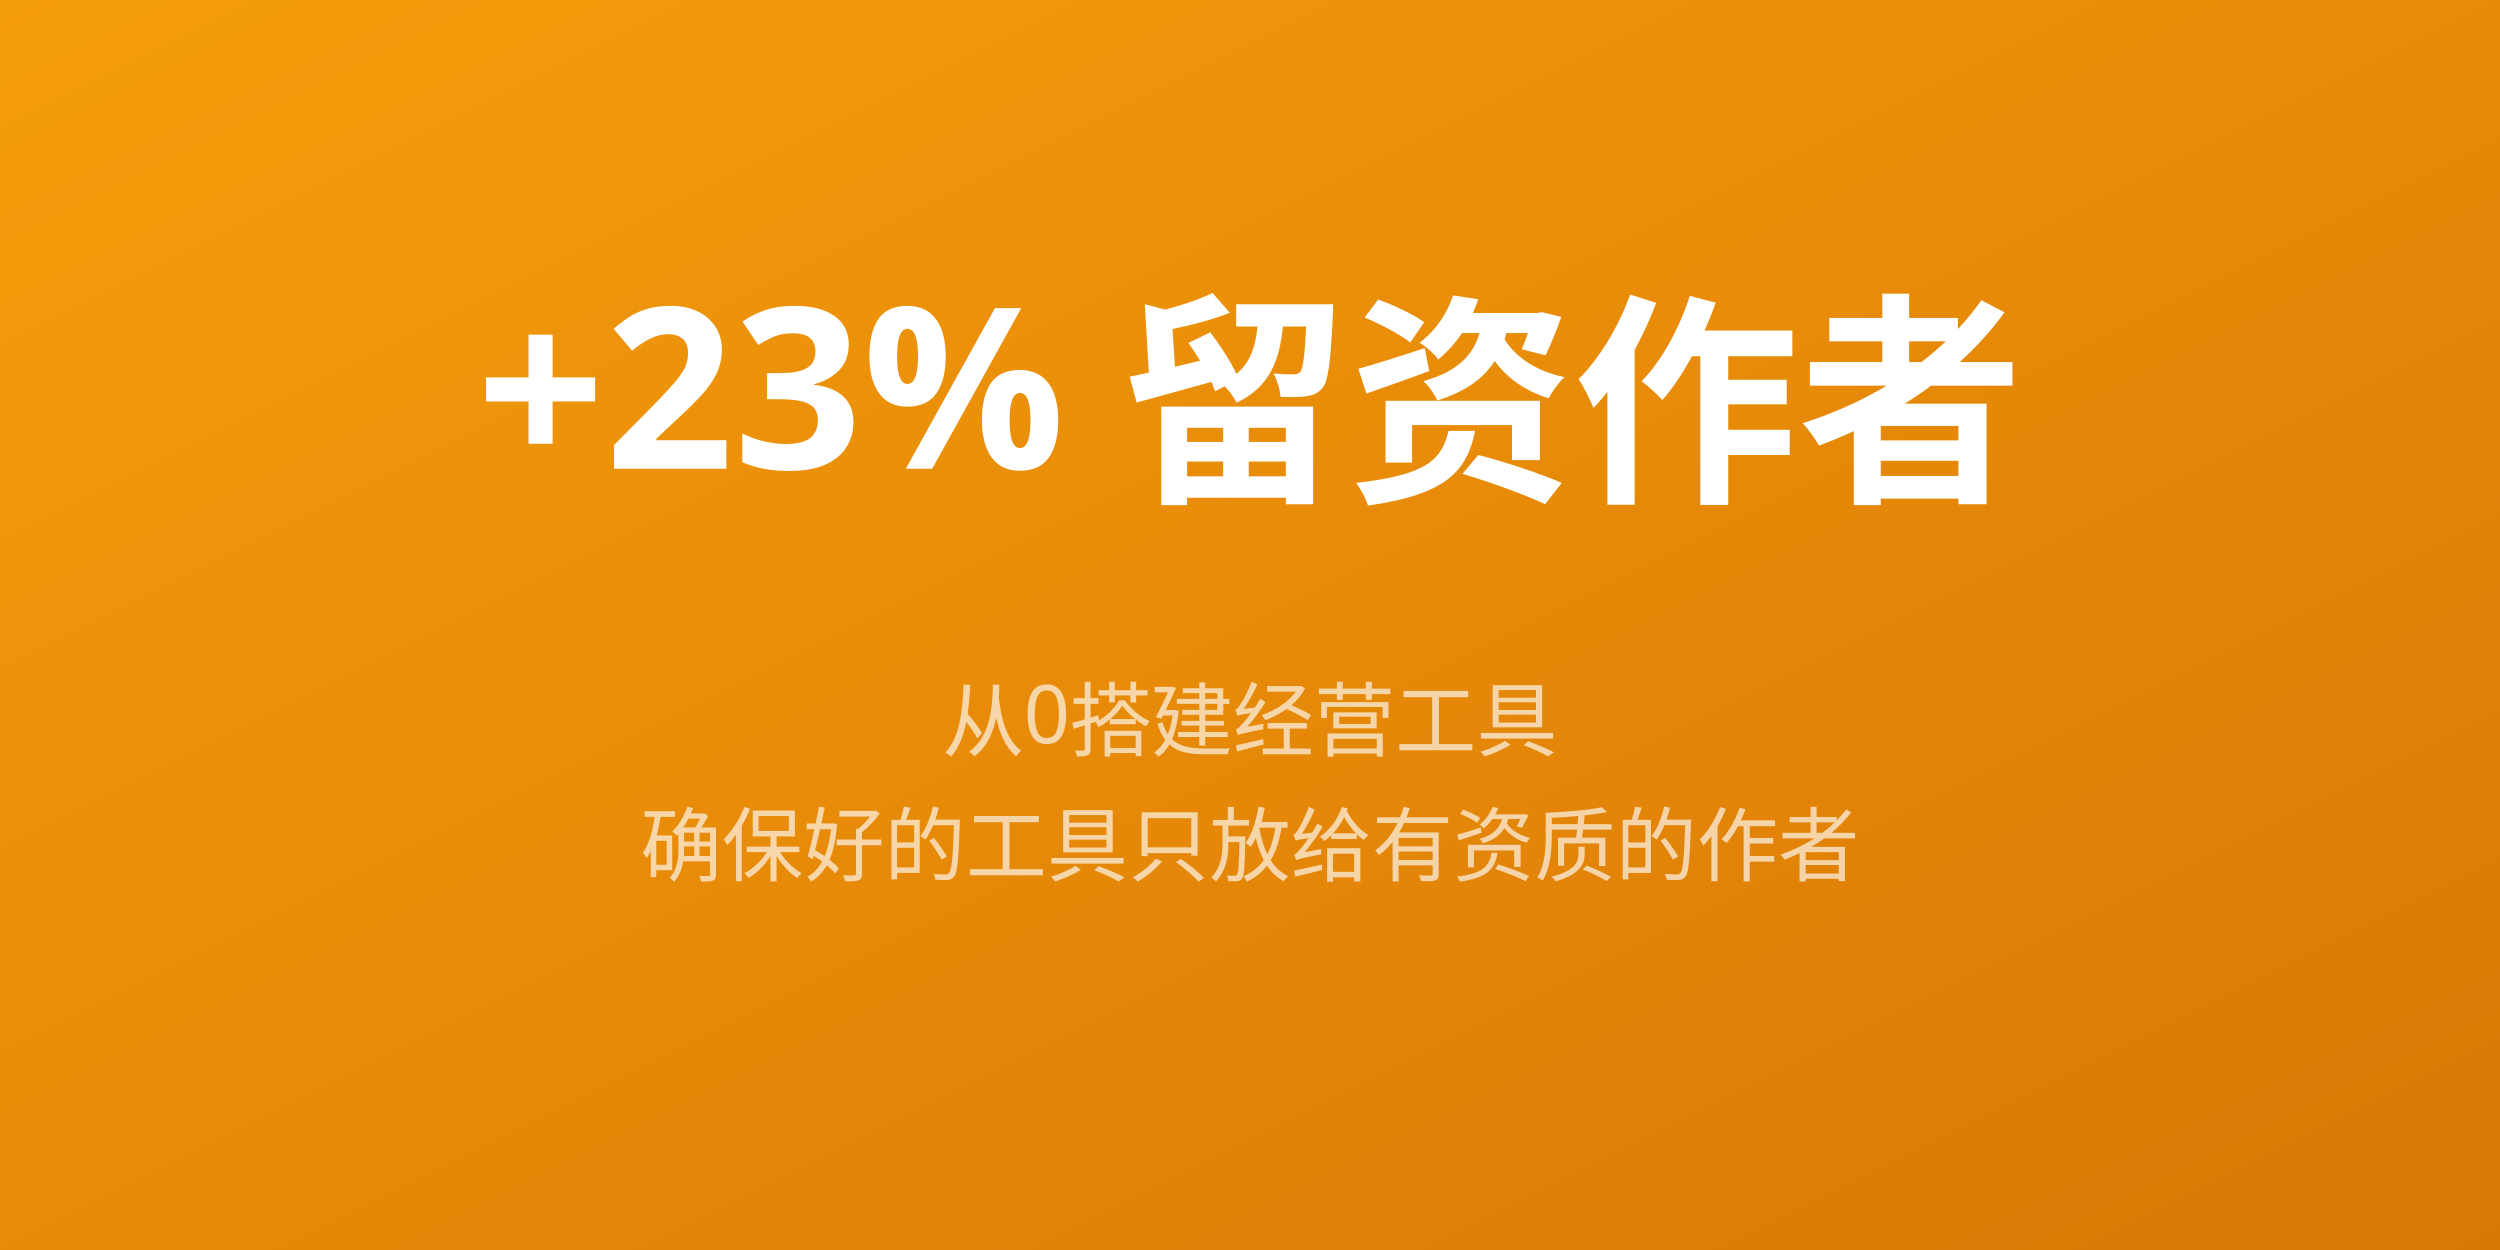
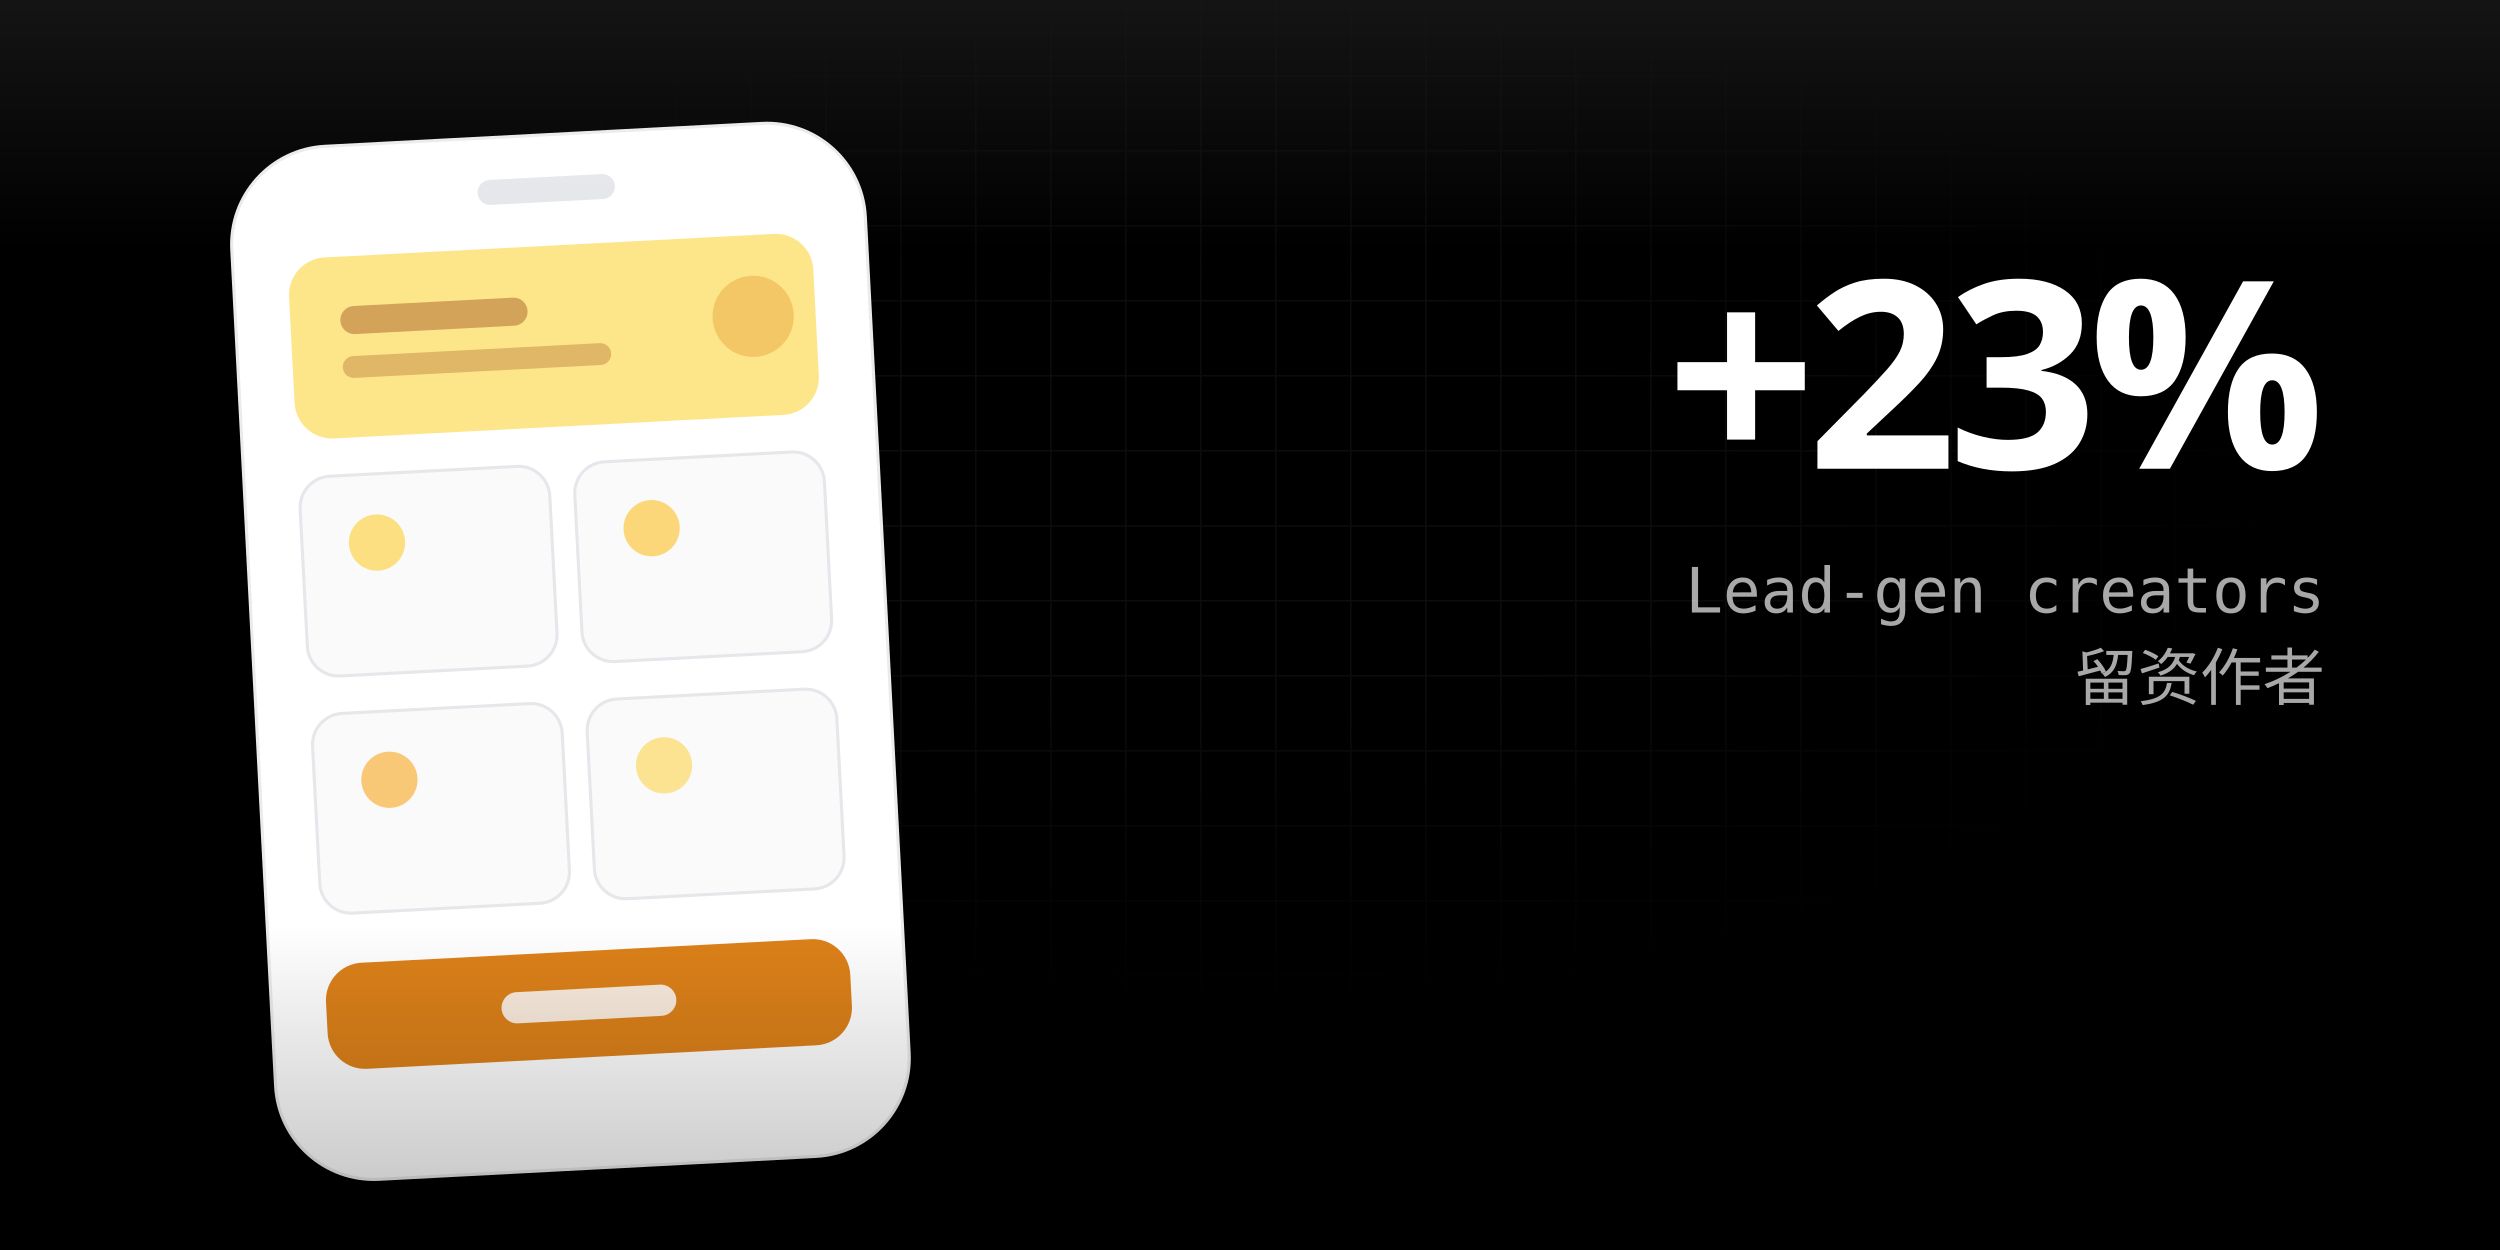
- <svg xmlns="http://www.w3.org/2000/svg" width="800" height="400">
+ <svg xmlns="http://www.w3.org/2000/svg" width="800" height="400" viewBox="0 0 800 400" fill="none" role="img" aria-label="经营工具与治理 — Service+ 橱窗">
  <defs>
-     <linearGradient id="bg" x1="0" y1="0" x2="1" y2="1">
-       <stop offset="0%" stop-color="#f59e0b" />
-       <stop offset="100%" stop-color="#d97706" />
+     <linearGradient id="svc-bg" x1="0" y1="0" x2="800" y2="400" gradientUnits="userSpaceOnUse">
+       <stop offset="0" stop-color="oklch(30% 0.07 70)" />
+       <stop offset="0.55" stop-color="oklch(48% 0.12 65)" />
+       <stop offset="1" stop-color="oklch(66% 0.14 62)" />
    </linearGradient>
+     <linearGradient id="svc-film" x1="0" y1="0" x2="0" y2="400" gradientUnits="userSpaceOnUse">
+       <stop offset="0" stop-color="#ffffff" stop-opacity="0.08" />
+       <stop offset="0.2" stop-color="#ffffff" stop-opacity="0" />
+       <stop offset="0.74" stop-color="#000000" stop-opacity="0" />
+       <stop offset="1" stop-color="#000000" stop-opacity="0.26" />
+     </linearGradient>
+     <pattern id="svc-grid" width="24" height="24" patternUnits="userSpaceOnUse">
+       <path d="M24 0H0V24" fill="none" stroke="#ffffff" stroke-opacity="0.05" stroke-width="1" />
+     </pattern>
+     <radialGradient id="svc-mask" cx="0.5" cy="0.4" r="0.55">
+       <stop offset="0.3" stop-color="#fff" />
+       <stop offset="0.75" stop-color="#000" />
+     </radialGradient>
+     <mask id="svc-gridmask">
+       <rect width="800" height="400" fill="url(#svc-mask)" />
+     </mask>
+     <clipPath id="svc-clip">
+       <rect width="800" height="400" />
+     </clipPath>
  </defs>
-   <rect width="800" height="400" fill="url(#bg)" />
-   <text x="400" y="150" fill="#fff" font-family="system-ui,sans-serif" font-size="72" font-weight="700" text-anchor="middle">+23% 留资作者</text>
-   <text x="400" y="240" fill="#fff" font-family="system-ui,sans-serif" font-size="26" text-anchor="middle" opacity="0.65">从0搭建经营工具</text>
-   <text x="400" y="280" fill="#fff" font-family="system-ui,sans-serif" font-size="26" text-anchor="middle" opacity="0.65">确保好的工具只放给有资质的作者</text>
+   <g clip-path="url(#svc-clip)">
+     <rect width="800" height="400" fill="url(#svc-bg)" />
+     <rect width="800" height="400" fill="url(#svc-grid)" mask="url(#svc-gridmask)" />
+     <text x="744" y="150" text-anchor="end" font-family="Geist, system-ui, sans-serif" font-size="84" font-weight="700" letter-spacing="-3" fill="#ffffff">+23%</text>
+     <text x="744" y="196" text-anchor="end" font-family="Geist Mono, ui-monospace, monospace" font-size="20" fill="#ffffff" fill-opacity="0.66">Lead-gen creators</text>
+     <text x="744" y="224" text-anchor="end" font-family="Geist Mono, ui-monospace, monospace" font-size="20" fill="#ffffff" fill-opacity="0.66">留资作者</text>
+     <g transform="translate(72 48) rotate(-3)">
+       <rect x="0" y="0" width="204" height="332" rx="32" fill="#ffffff" stroke="#000000" stroke-opacity="0.08" stroke-width="2" />
+       <rect x="80" y="14" width="44" height="8" rx="4" fill="#e5e7eb" />
+       <rect x="18" y="36" width="168" height="58" rx="12" fill="#fde68a" />
+       <circle cx="166" cy="62" r="13" fill="#d97706" fill-opacity="0.28" />
+       <rect x="34" y="52" width="60" height="9" rx="4.5" fill="#92400e" fill-opacity="0.4" />
+       <rect x="34" y="68" width="86" height="7" rx="3.5" fill="#92400e" fill-opacity="0.28" />
+       <rect x="18" y="106" width="80" height="64" rx="10" fill="#fafafa" stroke="#e5e7eb" stroke-width="1" />
+       <rect x="106" y="106" width="80" height="64" rx="10" fill="#fafafa" stroke="#e5e7eb" stroke-width="1" />
+       <rect x="18" y="182" width="80" height="64" rx="10" fill="#fafafa" stroke="#e5e7eb" stroke-width="1" />
+       <rect x="106" y="182" width="80" height="64" rx="10" fill="#fafafa" stroke="#e5e7eb" stroke-width="1" />
+       <circle cx="42" cy="128" r="9" fill="#fcd34d" fill-opacity="0.7" />
+       <circle cx="130" cy="128" r="9" fill="#fbbf24" fill-opacity="0.6" />
+       <circle cx="42" cy="204" r="9" fill="#f59e0b" fill-opacity="0.55" />
+       <circle cx="130" cy="204" r="9" fill="#fcd34d" fill-opacity="0.6" />
+       <rect x="18" y="262" width="168" height="34" rx="12" fill="#d97706" fill-opacity="0.92" />
+       <rect x="74" y="274" width="56" height="10" rx="5" fill="#ffffff" fill-opacity="0.85" />
+     </g>
+     <rect width="800" height="400" fill="url(#svc-film)" />
+   </g>
</svg>
